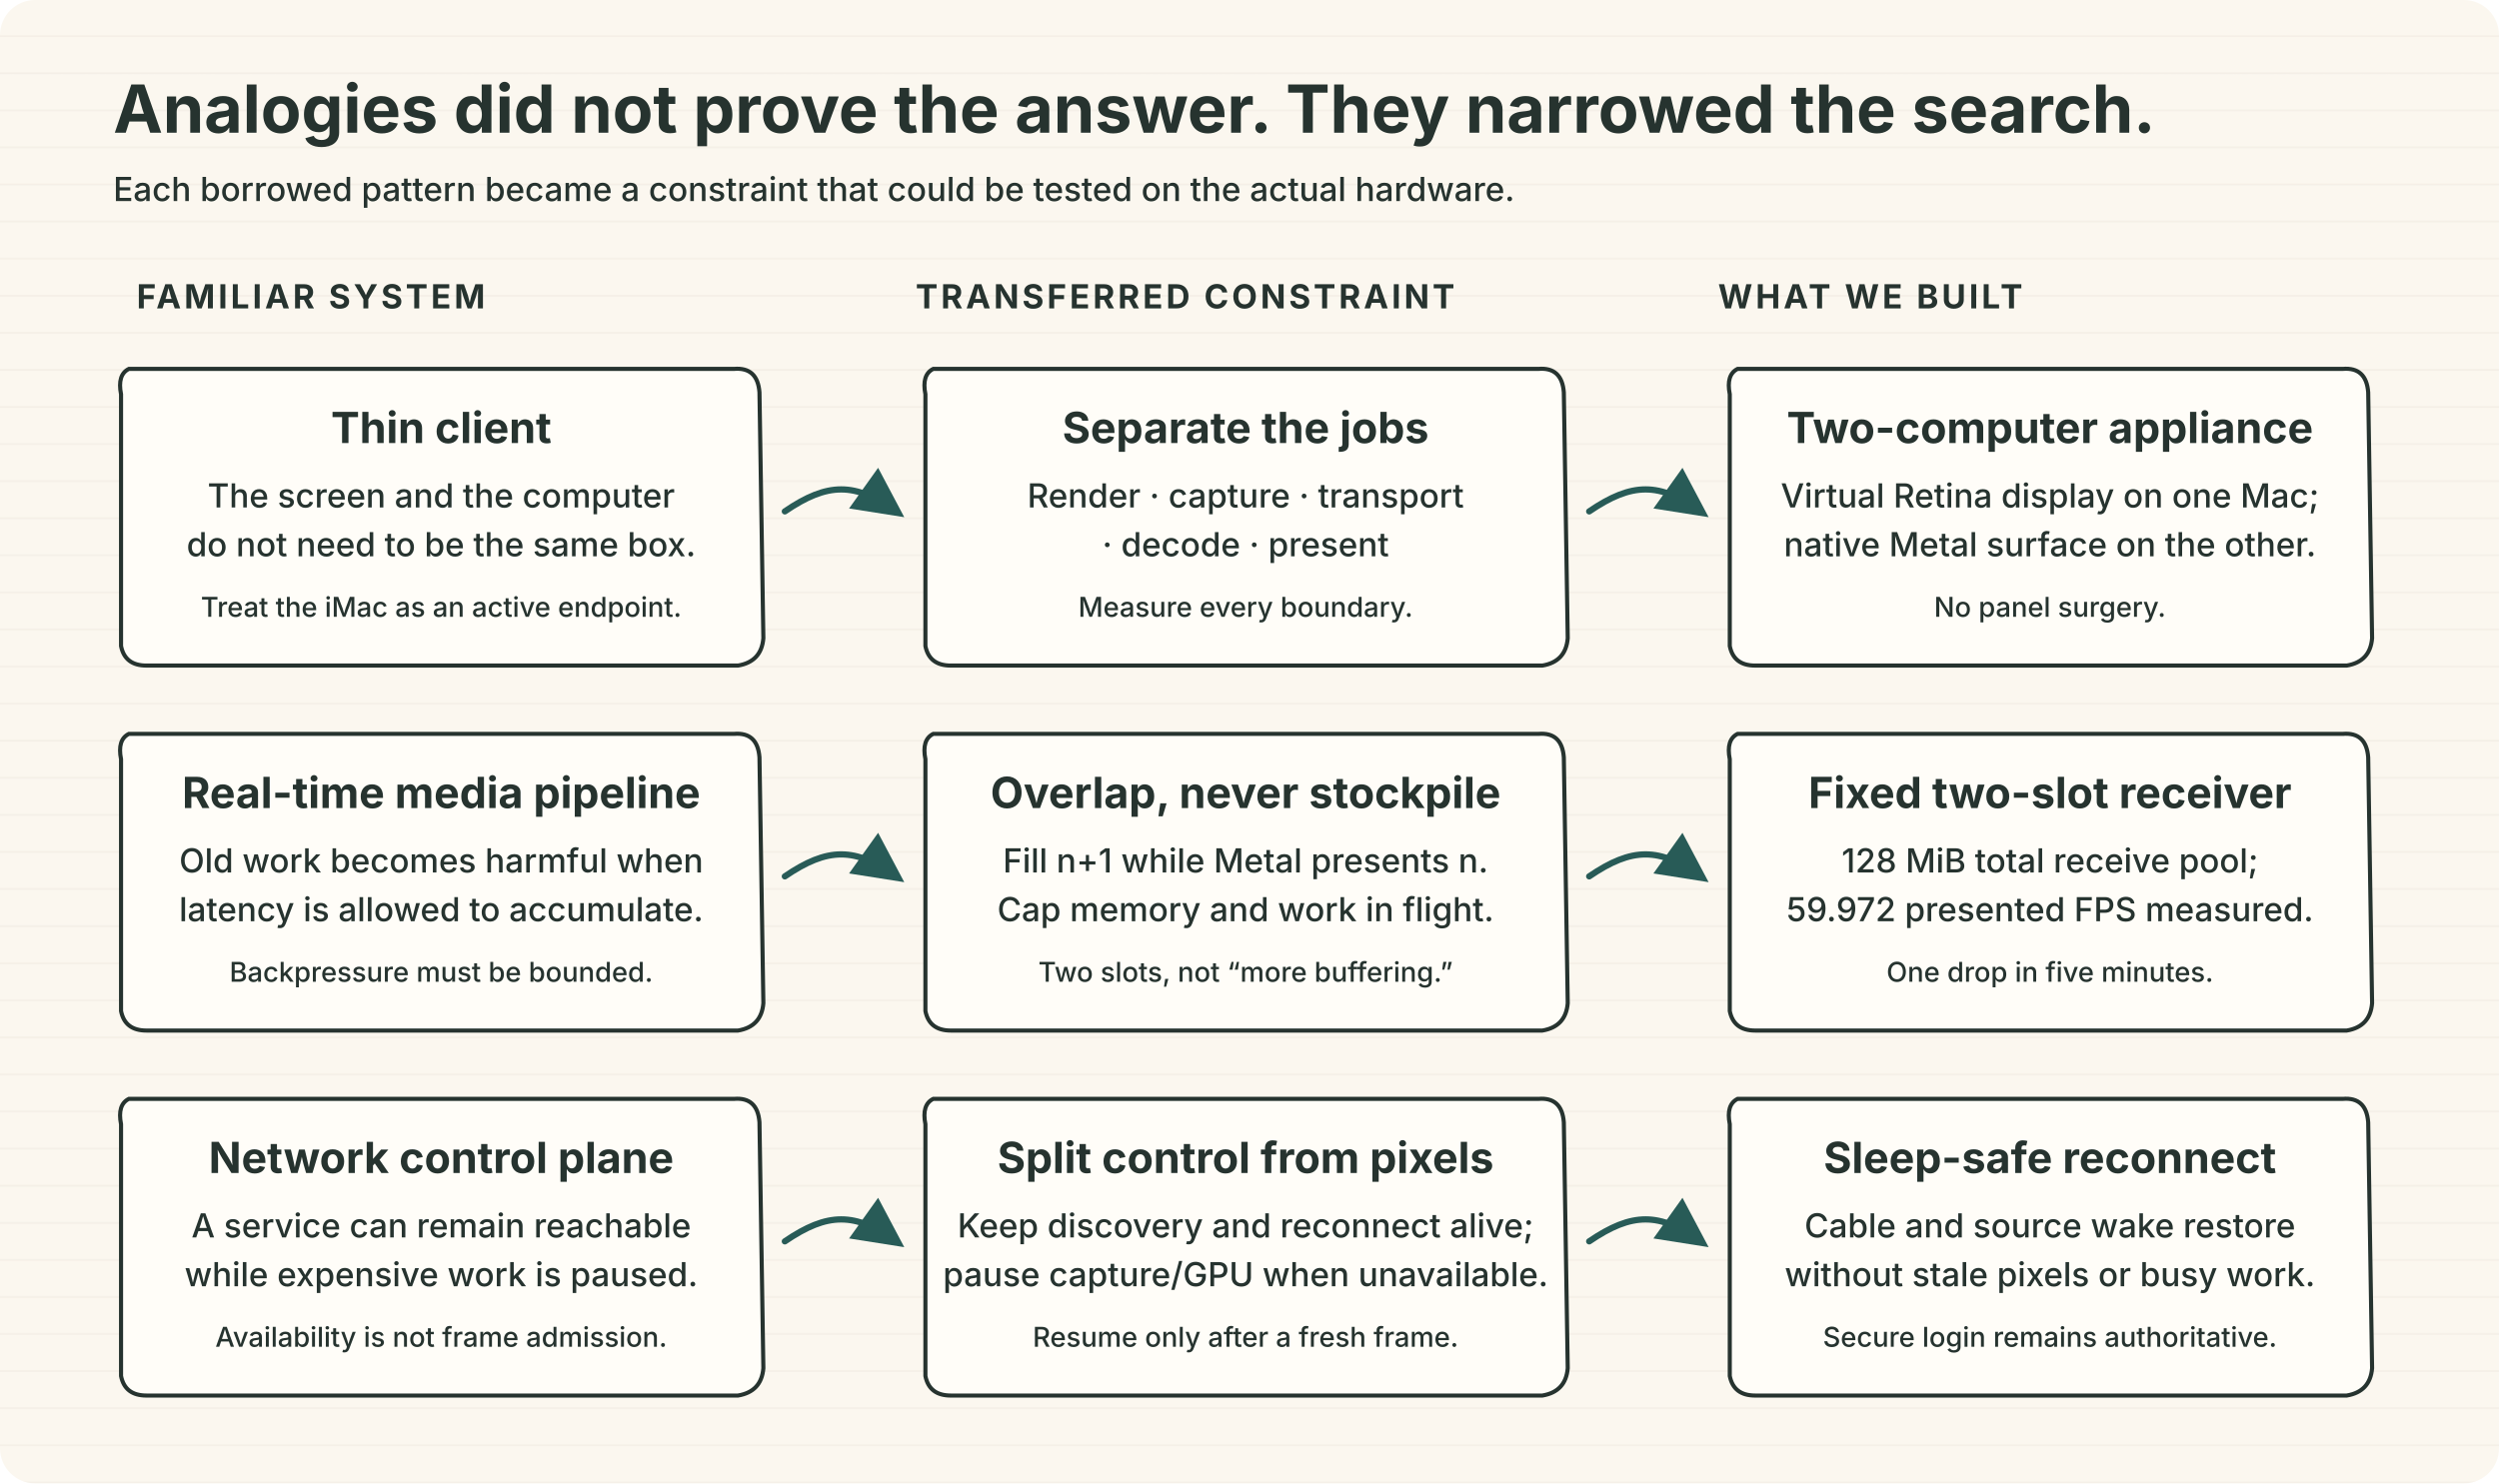
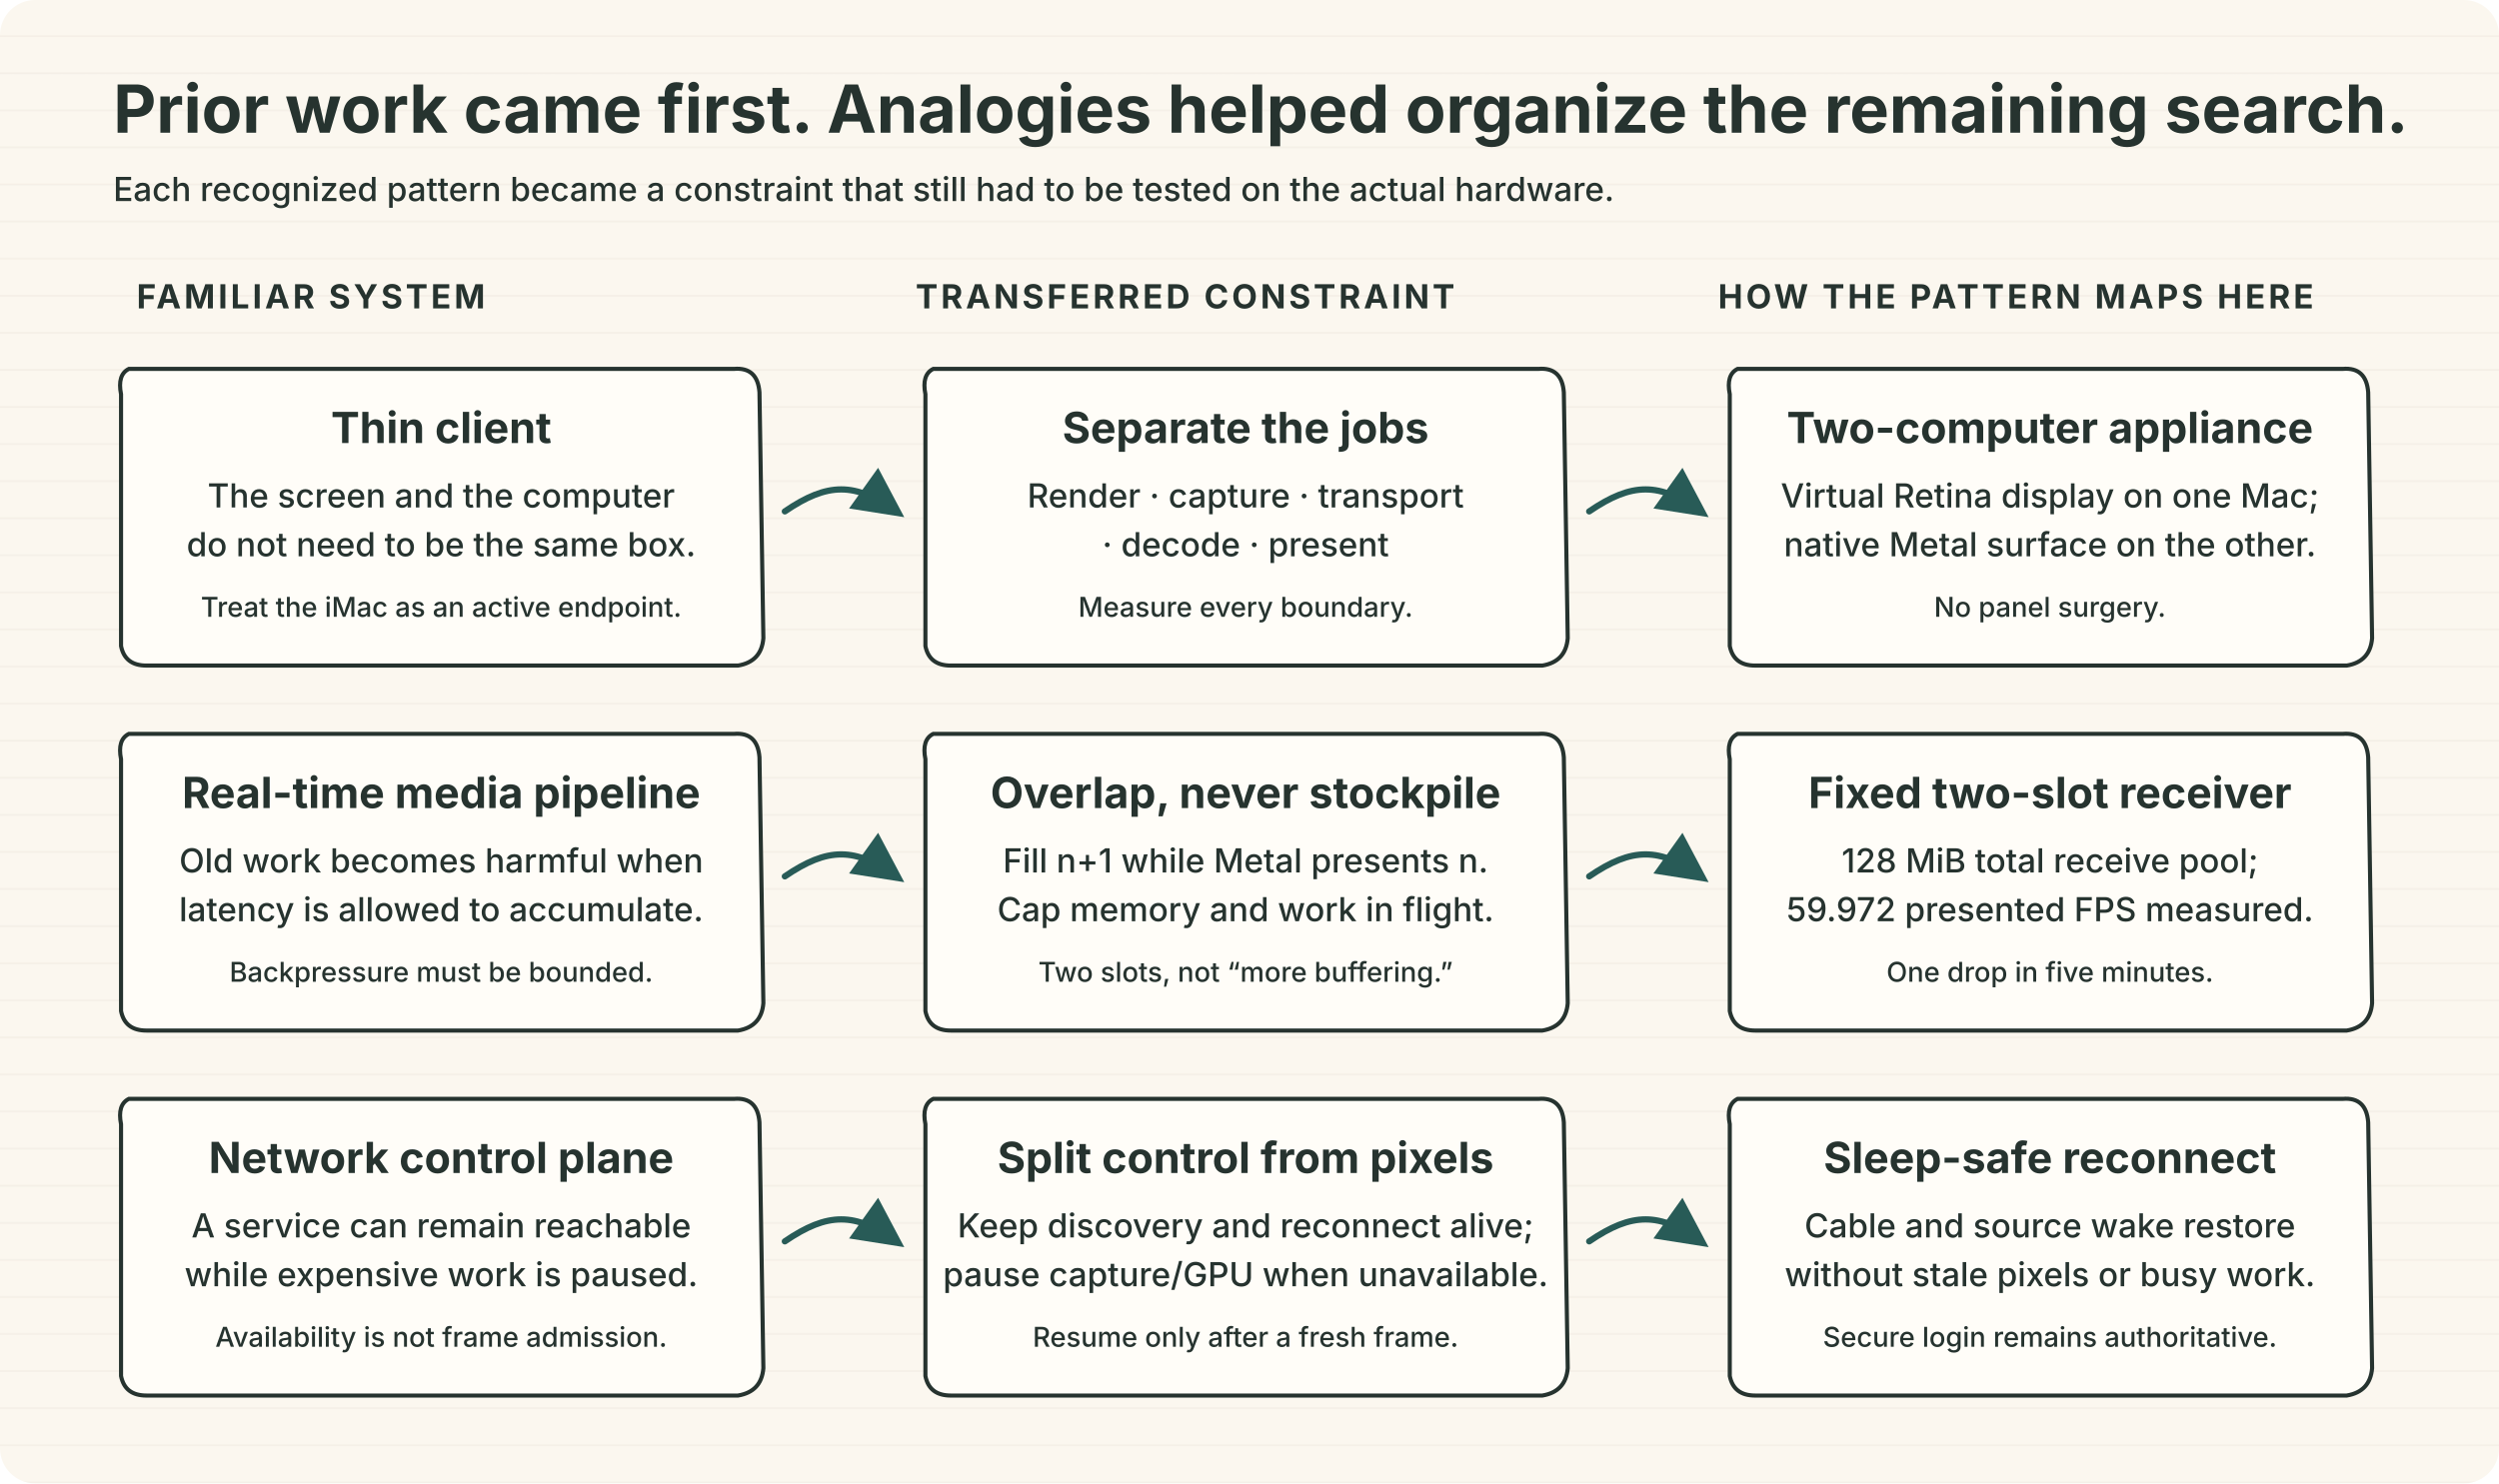
<svg xmlns="http://www.w3.org/2000/svg" viewBox="0 0 1280 760" role="img" aria-labelledby="title desc">
  <defs>
    <marker id="arrow" viewBox="0 0 10 10" refX="8" refY="5" markerWidth="8" markerHeight="8" orient="auto">
      <path d="M0 0L10 5L0 10z" fill="#285b57" />
    </marker>
    <pattern id="paper" width="19" height="19" patternUnits="userSpaceOnUse">
      <path d="M0 18.5H19" stroke="#d8d0c2" stroke-width="0.55" opacity="0.3" />
    </pattern>
    <style>
      .t { font-family: -apple-system, BlinkMacSystemFont, "Avenir Next", "Segoe UI", sans-serif; fill:#26332f; }
      .h { font-size:34px; font-weight:650; }
      .head { font-size:17px; font-weight:700; letter-spacing:1.6px; }
      .name { font-size:22px; font-weight:650; }
      .body { font-size:17px; font-weight:450; }
      .small { font-size:14px; font-weight:500; }
      .box { fill:#fffdf8; stroke:#26332f; stroke-width:2.1; }
      .flow { fill:none; stroke:#285b57; stroke-width:3.2; stroke-linecap:round; marker-end:url(#arrow); }
    </style>
  </defs>
  <rect width="1280" height="760" rx="18" fill="#fbf7ef" />
  <rect width="1280" height="760" rx="18" fill="url(#paper)" />
-   <text x="58" y="68" class="t h">Analogies did not prove the answer. They narrowed the search.</text>
-   <text x="58" y="103" class="t body">Each borrowed pattern became a constraint that could be tested on the actual hardware.</text>
+   <text x="58" y="68" class="t h">Prior work came first. Analogies helped organize the remaining search.</text>
+   <text x="58" y="103" class="t body">Each recognized pattern became a constraint that still had to be tested on the actual hardware.</text>
  <text x="70" y="158" class="t head">FAMILIAR SYSTEM</text>
  <text x="469" y="158" class="t head">TRANSFERRED CONSTRAINT</text>
-   <text x="880" y="158" class="t head">WHAT WE BUILT</text>
+   <text x="880" y="158" class="t head">HOW THE PATTERN MAPS HERE</text>
  <g transform="translate(58 184)">
    <path class="box" d="M8 5 Q2 8 4 18 L4 147 Q6 157 17 157 L320 157 Q332 155 333 143 L331 17 Q330 4 318 5 Z" />
    <text x="168" y="43" text-anchor="middle" class="t name">Thin client</text>
    <text x="168" y="76" text-anchor="middle" class="t body">The screen and the computer</text>
    <text x="168" y="101" text-anchor="middle" class="t body">do not need to be the same box.</text>
    <text x="168" y="132" text-anchor="middle" class="t small">Treat the iMac as an active endpoint.</text>
  </g>
  <path class="flow" d="M402 262 C424 247 438 247 459 262" />
  <g transform="translate(470 184)">
    <path class="box" d="M8 5 Q2 8 4 18 L4 147 Q6 157 17 157 L320 157 Q332 155 333 143 L331 17 Q330 4 318 5 Z" />
    <text x="168" y="43" text-anchor="middle" class="t name">Separate the jobs</text>
    <text x="168" y="76" text-anchor="middle" class="t body">Render · capture · transport</text>
    <text x="168" y="101" text-anchor="middle" class="t body">· decode · present</text>
    <text x="168" y="132" text-anchor="middle" class="t small">Measure every boundary.</text>
  </g>
  <path class="flow" d="M814 262 C836 247 850 247 871 262" />
  <g transform="translate(882 184)">
    <path class="box" d="M8 5 Q2 8 4 18 L4 147 Q6 157 17 157 L320 157 Q332 155 333 143 L331 17 Q330 4 318 5 Z" />
    <text x="168" y="43" text-anchor="middle" class="t name">Two-computer appliance</text>
    <text x="168" y="76" text-anchor="middle" class="t body">Virtual Retina display on one Mac;</text>
    <text x="168" y="101" text-anchor="middle" class="t body">native Metal surface on the other.</text>
    <text x="168" y="132" text-anchor="middle" class="t small">No panel surgery.</text>
  </g>
  <g transform="translate(58 371)">
    <path class="box" d="M8 5 Q2 8 4 18 L4 147 Q6 157 17 157 L320 157 Q332 155 333 143 L331 17 Q330 4 318 5 Z" />
    <text x="168" y="43" text-anchor="middle" class="t name">Real-time media pipeline</text>
    <text x="168" y="76" text-anchor="middle" class="t body">Old work becomes harmful when</text>
    <text x="168" y="101" text-anchor="middle" class="t body">latency is allowed to accumulate.</text>
    <text x="168" y="132" text-anchor="middle" class="t small">Backpressure must be bounded.</text>
  </g>
  <path class="flow" d="M402 449 C424 434 438 434 459 449" />
  <g transform="translate(470 371)">
    <path class="box" d="M8 5 Q2 8 4 18 L4 147 Q6 157 17 157 L320 157 Q332 155 333 143 L331 17 Q330 4 318 5 Z" />
    <text x="168" y="43" text-anchor="middle" class="t name">Overlap, never stockpile</text>
    <text x="168" y="76" text-anchor="middle" class="t body">Fill n+1 while Metal presents n.</text>
    <text x="168" y="101" text-anchor="middle" class="t body">Cap memory and work in flight.</text>
    <text x="168" y="132" text-anchor="middle" class="t small">Two slots, not “more buffering.”</text>
  </g>
  <path class="flow" d="M814 449 C836 434 850 434 871 449" />
  <g transform="translate(882 371)">
    <path class="box" d="M8 5 Q2 8 4 18 L4 147 Q6 157 17 157 L320 157 Q332 155 333 143 L331 17 Q330 4 318 5 Z" />
    <text x="168" y="43" text-anchor="middle" class="t name">Fixed two-slot receiver</text>
    <text x="168" y="76" text-anchor="middle" class="t body">128 MiB total receive pool;</text>
    <text x="168" y="101" text-anchor="middle" class="t body">59.972 presented FPS measured.</text>
    <text x="168" y="132" text-anchor="middle" class="t small">One drop in five minutes.</text>
  </g>
  <g transform="translate(58 558)">
    <path class="box" d="M8 5 Q2 8 4 18 L4 147 Q6 157 17 157 L320 157 Q332 155 333 143 L331 17 Q330 4 318 5 Z" />
    <text x="168" y="43" text-anchor="middle" class="t name">Network control plane</text>
    <text x="168" y="76" text-anchor="middle" class="t body">A service can remain reachable</text>
    <text x="168" y="101" text-anchor="middle" class="t body">while expensive work is paused.</text>
    <text x="168" y="132" text-anchor="middle" class="t small">Availability is not frame admission.</text>
  </g>
  <path class="flow" d="M402 636 C424 621 438 621 459 636" />
  <g transform="translate(470 558)">
    <path class="box" d="M8 5 Q2 8 4 18 L4 147 Q6 157 17 157 L320 157 Q332 155 333 143 L331 17 Q330 4 318 5 Z" />
    <text x="168" y="43" text-anchor="middle" class="t name">Split control from pixels</text>
    <text x="168" y="76" text-anchor="middle" class="t body">Keep discovery and reconnect alive;</text>
    <text x="168" y="101" text-anchor="middle" class="t body">pause capture/GPU when unavailable.</text>
    <text x="168" y="132" text-anchor="middle" class="t small">Resume only after a fresh frame.</text>
  </g>
  <path class="flow" d="M814 636 C836 621 850 621 871 636" />
  <g transform="translate(882 558)">
    <path class="box" d="M8 5 Q2 8 4 18 L4 147 Q6 157 17 157 L320 157 Q332 155 333 143 L331 17 Q330 4 318 5 Z" />
    <text x="168" y="43" text-anchor="middle" class="t name">Sleep-safe reconnect</text>
    <text x="168" y="76" text-anchor="middle" class="t body">Cable and source wake restore</text>
    <text x="168" y="101" text-anchor="middle" class="t body">without stale pixels or busy work.</text>
    <text x="168" y="132" text-anchor="middle" class="t small">Secure login remains authoritative.</text>
  </g>
</svg>
